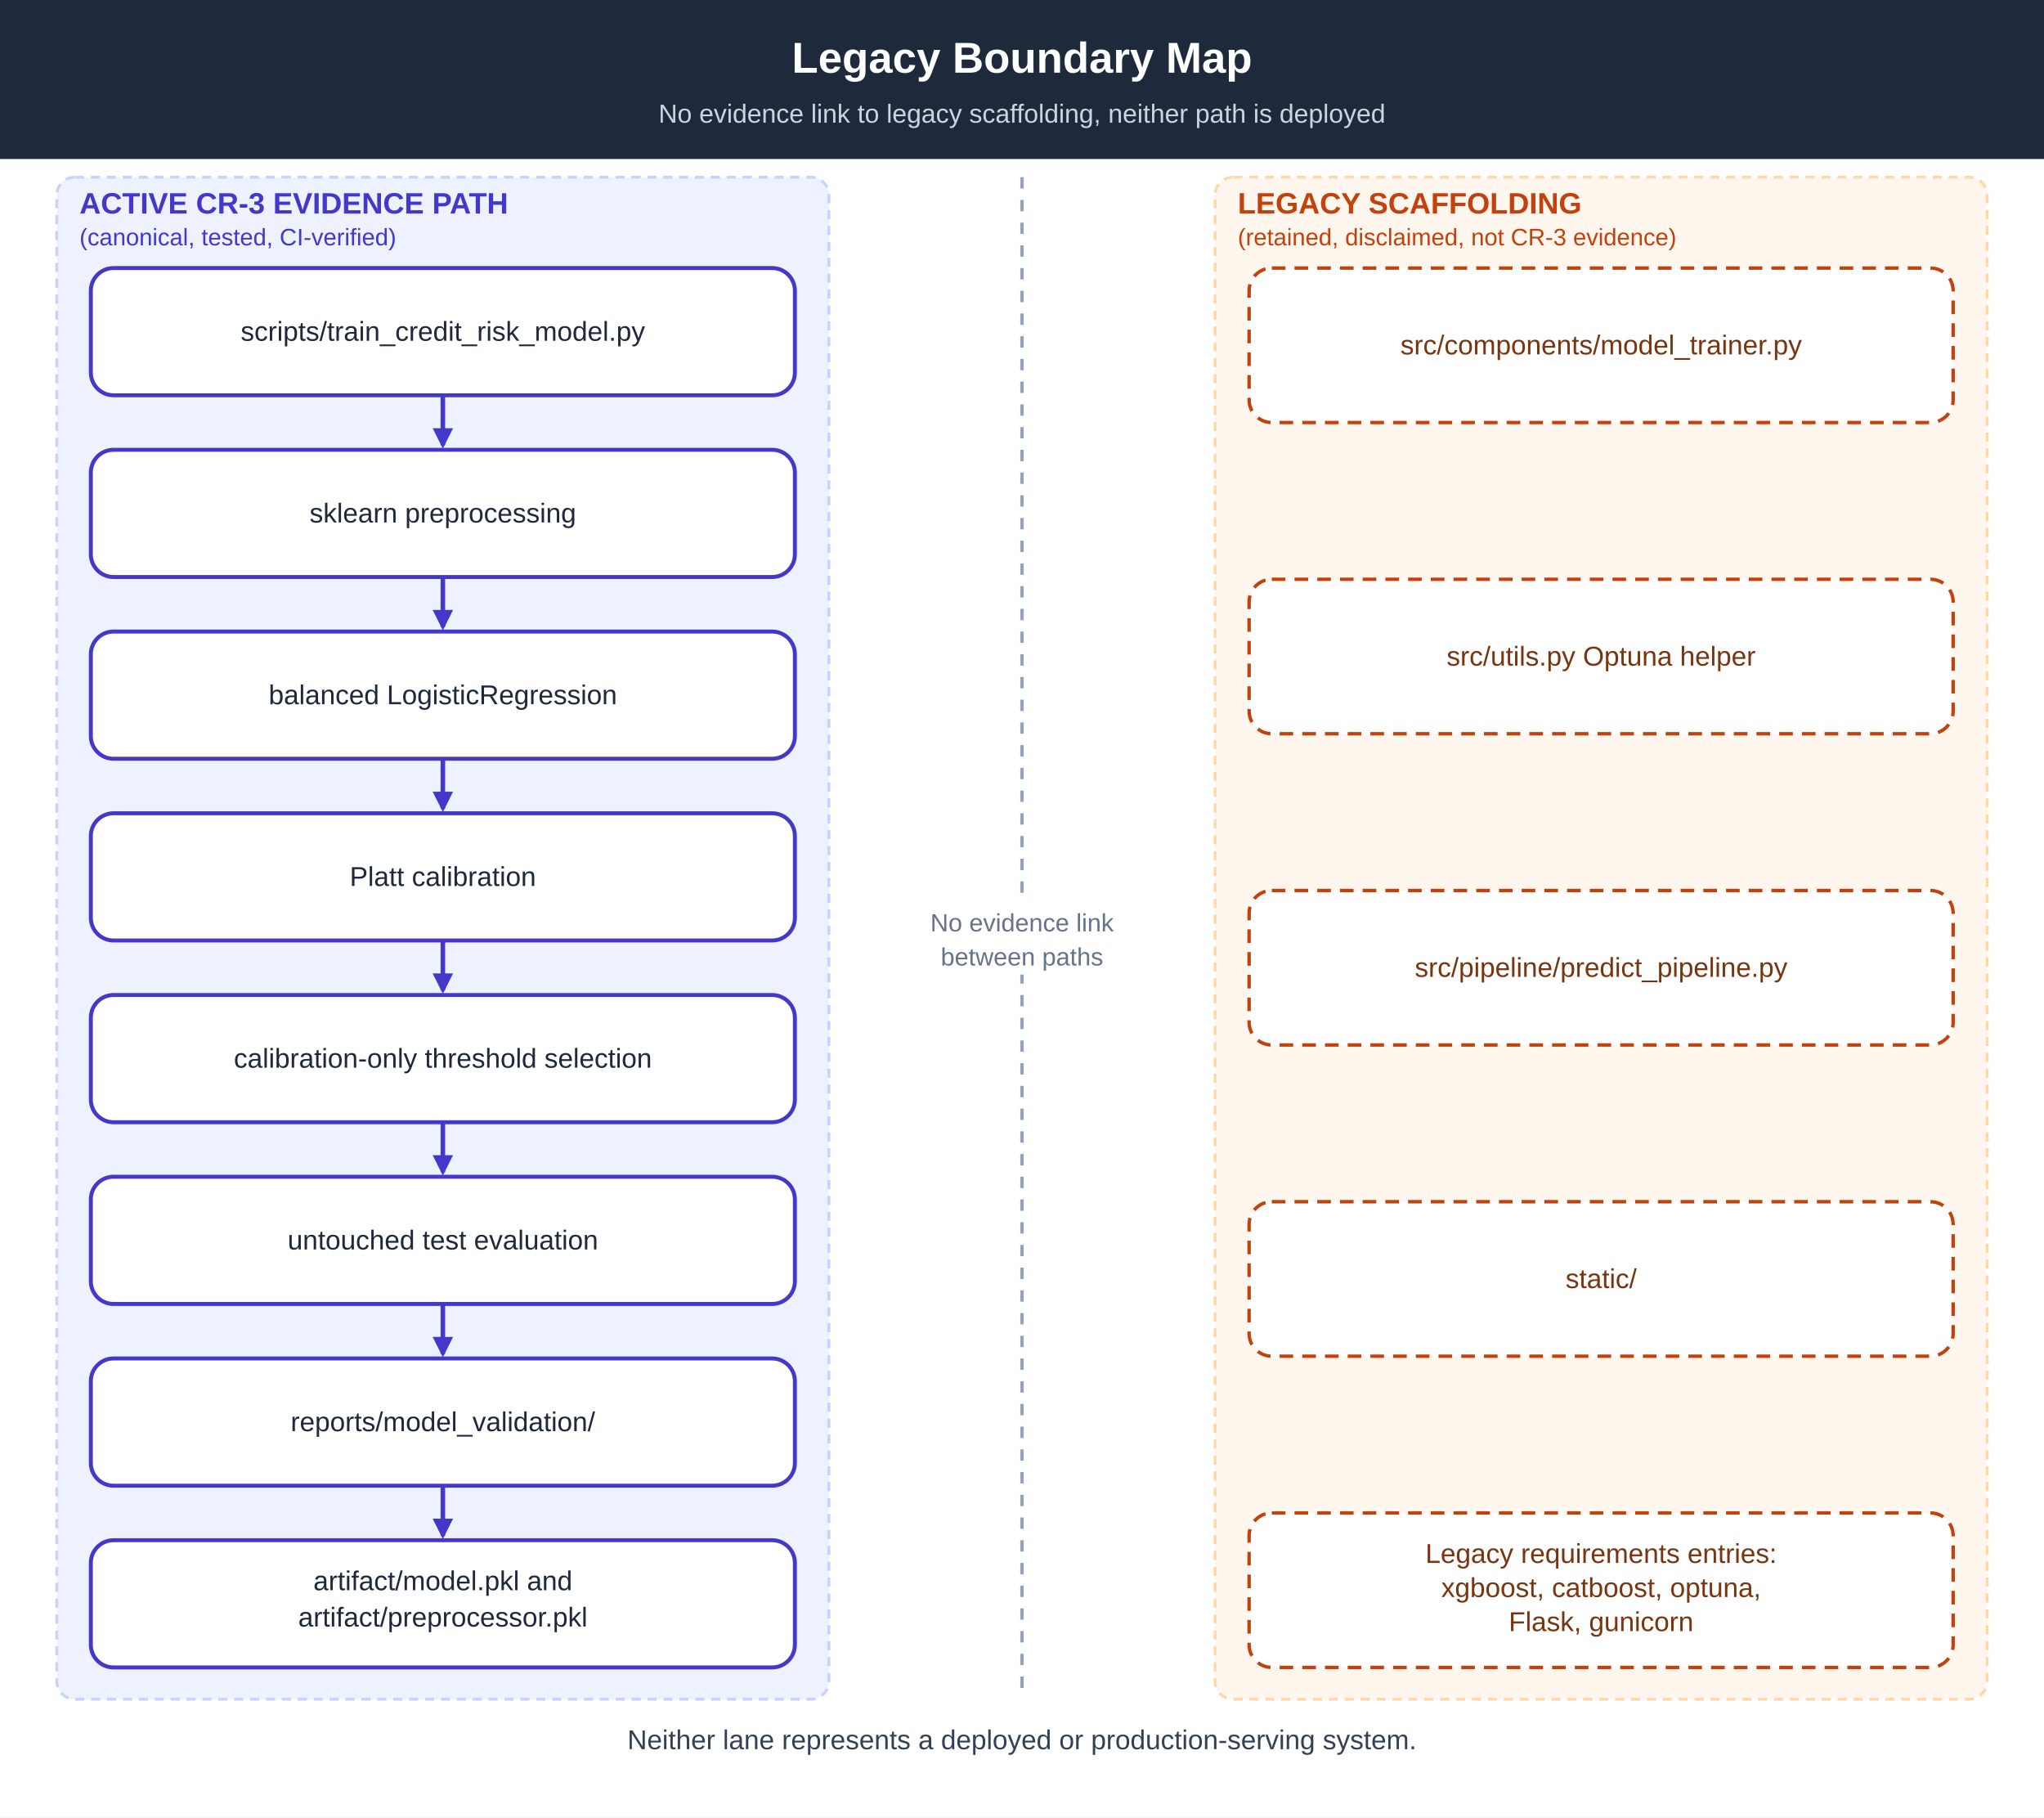
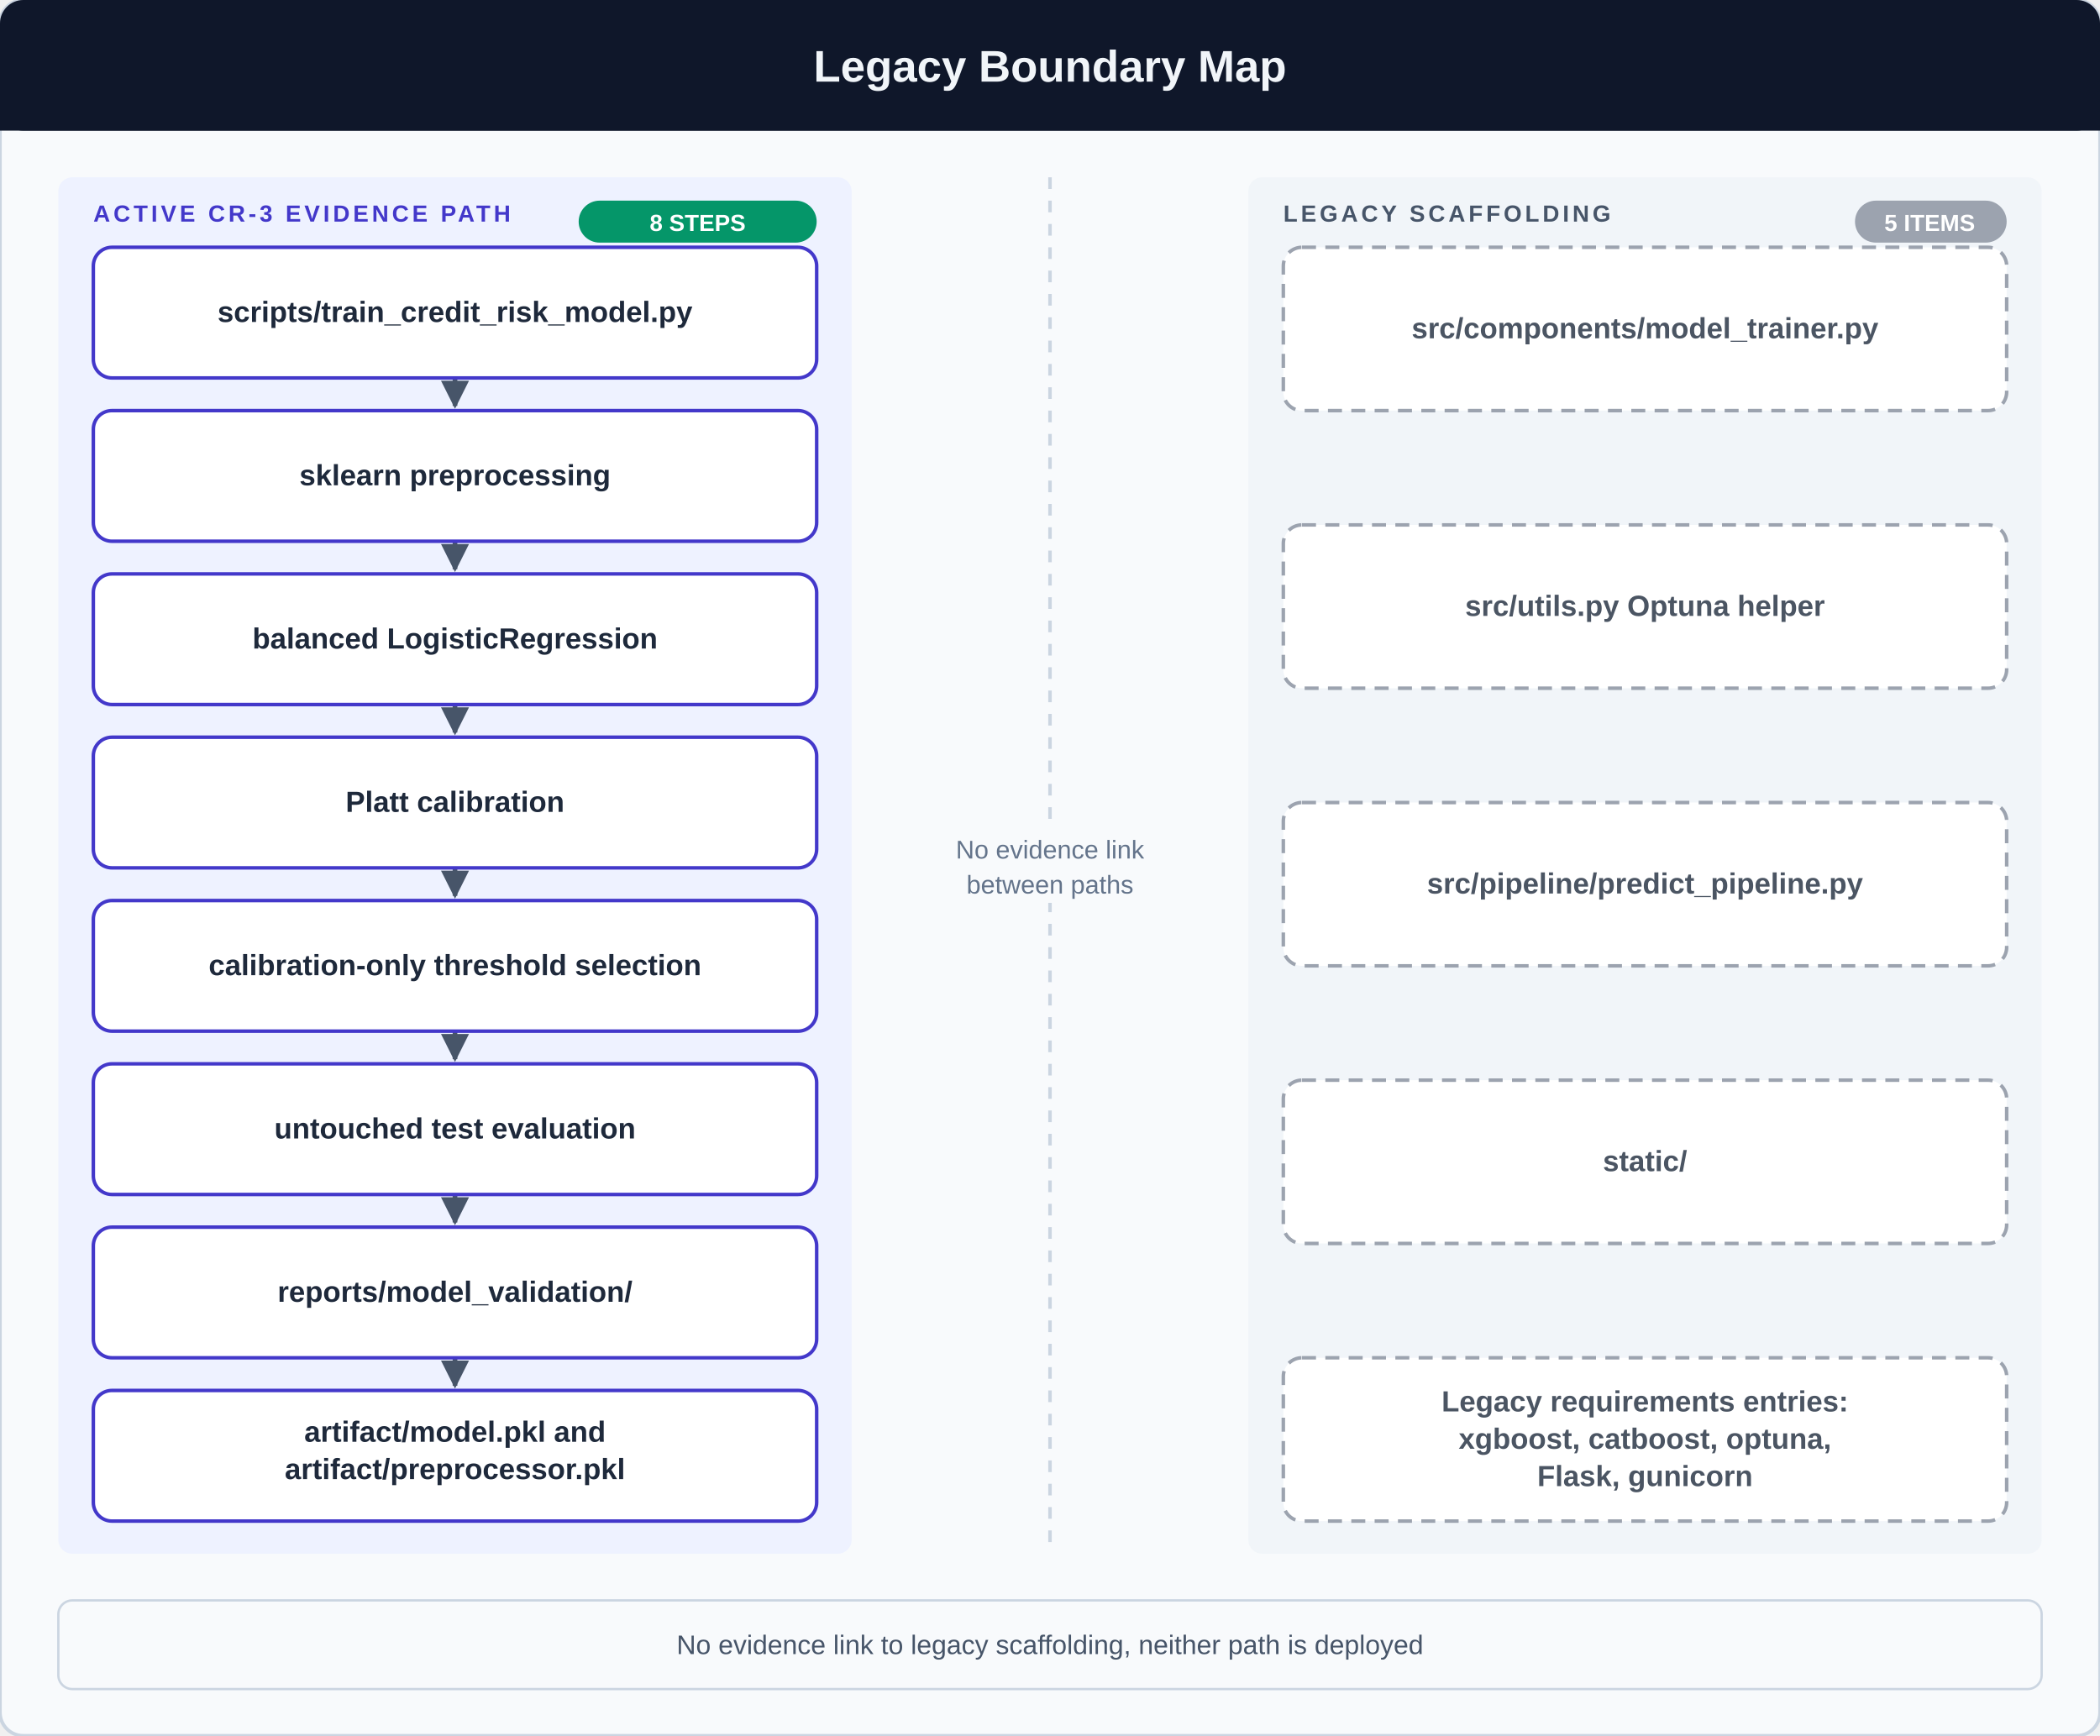
- <svg xmlns="http://www.w3.org/2000/svg" viewBox="0 0 900 800" width="100%" role="img" aria-labelledby="svgTitle svgDesc">
+ <svg xmlns="http://www.w3.org/2000/svg" viewBox="0 0 900 744" width="100%" role="img" aria-labelledby="svgTitle svgDesc">
  <defs>
-     <marker id="arrow" markerWidth="9" markerHeight="9" refX="7.5" refY="4.5" orient="auto" markerUnits="userSpaceOnUse">
-       <path d="M0,0 L9,4.5 L0,9 Z" fill="#4338ca" />
+     <marker id="ah" viewBox="0 0 10 10" refX="9" refY="5" markerWidth="6" markerHeight="6" orient="auto">
+       <polygon points="0,0 10,5 0,10" fill="#475569" />
    </marker>
  </defs>
  <style>
-     .bg { fill:#ffffff; }
-     .titleBand { fill:#1e293b; }
-     .titleText { font-family: Arial, Helvetica, sans-serif; font-size:19px; font-weight:bold; fill:#ffffff; text-anchor:middle; }
-     .subtitleText { font-family: Arial, Helvetica, sans-serif; font-size:11.5px; fill:#cbd5e1; text-anchor:middle; }
-     .zoneActive { fill:#eef2ff; stroke:#c7d2fe; stroke-width:1.25; stroke-dasharray:4,3; }
-     .zoneLegacy { fill:#fff7ed; stroke:#fed7aa; stroke-width:1.25; stroke-dasharray:4,3; }
-     .zoneLabelActive { font-family: Arial, Helvetica, sans-serif; font-size:13px; font-weight:bold; fill:#4338ca; }
-     .zoneSubActive { font-family: Arial, Helvetica, sans-serif; font-size:10.5px; fill:#4338ca; }
-     .zoneLabelLegacy { font-family: Arial, Helvetica, sans-serif; font-size:13px; font-weight:bold; fill:#c2410c; }
-     .zoneSubLegacy { font-family: Arial, Helvetica, sans-serif; font-size:10.5px; fill:#c2410c; }
-     .activeNode { fill:#ffffff; stroke:#4338ca; stroke-width:1.75; }
-     .legacyNode { fill:#ffffff; stroke:#c2410c; stroke-width:1.5; stroke-dasharray:6,4; }
-     .activeLabel { font-family: Arial, Helvetica, sans-serif; font-size:12px; fill:#1e293b; text-anchor:middle; }
-     .legacyLabel { font-family: Arial, Helvetica, sans-serif; font-size:12px; fill:#78350f; text-anchor:middle; }
-     .edge { stroke:#4338ca; stroke-width:2; fill:none; marker-end:url(#arrow); }
-     .divider { stroke:#94a3b8; stroke-width:1.5; stroke-dasharray:5,5; }
-     .dividerLabel { font-family: Arial, Helvetica, sans-serif; font-size:11px; fill:#64748b; text-anchor:middle; }
-     .caption { font-family: Arial, Helvetica, sans-serif; font-size:12px; fill:#334155; text-anchor:middle; }
+     .lbl { font-family: 'Segoe UI','Helvetica Neue',Arial,sans-serif; }
+     .zoneLabel { font-size:10px; font-weight:700; letter-spacing:1.4px; }
+     .nodeTitle { font-size:12.5px; font-weight:600; text-anchor:middle; }
+     .noteText { font-size:11.5px; fill:#475569; text-anchor:middle; }
+     .dividerLabel { font-size:11px; fill:#64748B; text-anchor:middle; }
+     .chip { font-size:10px; font-weight:700; text-anchor:middle; }
  </style>
-   <rect class="bg" x="0" y="0" width="900" height="800" />
-   <rect class="titleBand" x="0" y="0" width="900" height="70" />
-   <text class="titleText" x="450" y="32">Legacy Boundary Map</text>
-   <text class="subtitleText" x="450" y="54">No evidence link to legacy scaffolding, neither path is deployed</text>
-   <rect class="zoneActive" x="25" y="78" width="340" height="670" rx="8" />
-   <text class="zoneLabelActive" x="35" y="94">ACTIVE CR-3 EVIDENCE PATH</text>
-   <text class="zoneSubActive" x="35" y="108">(canonical, tested, CI-verified)</text>
-   <rect class="zoneLegacy" x="535" y="78" width="340" height="670" rx="8" />
-   <text class="zoneLabelLegacy" x="545" y="94">LEGACY SCAFFOLDING</text>
-   <text class="zoneSubLegacy" x="545" y="108">(retained, disclaimed, not CR-3 evidence)</text>
-   <line class="divider" x1="450" y1="78" x2="450" y2="748" />
-   <rect x="380" y="397" width="140" height="32" fill="#ffffff" />
-   <text class="dividerLabel" x="450" y="410">No evidence link</text>
-   <text class="dividerLabel" x="450" y="425">between paths</text>
-   <line class="edge" x1="195" y1="174" x2="195" y2="196" />
-   <line class="edge" x1="195" y1="254" x2="195" y2="276" />
-   <line class="edge" x1="195" y1="334" x2="195" y2="356" />
-   <line class="edge" x1="195" y1="414" x2="195" y2="436" />
-   <line class="edge" x1="195" y1="494" x2="195" y2="516" />
-   <line class="edge" x1="195" y1="574" x2="195" y2="596" />
-   <line class="edge" x1="195" y1="654" x2="195" y2="676" />
-   <rect class="activeNode" x="40" y="118" width="310" height="56" rx="10" />
-   <text class="activeLabel" x="195" y="150">scripts/train_credit_risk_model.py</text>
-   <rect class="activeNode" x="40" y="198" width="310" height="56" rx="10" />
-   <text class="activeLabel" x="195" y="230">sklearn preprocessing</text>
-   <rect class="activeNode" x="40" y="278" width="310" height="56" rx="10" />
-   <text class="activeLabel" x="195" y="310">balanced LogisticRegression</text>
-   <rect class="activeNode" x="40" y="358" width="310" height="56" rx="10" />
-   <text class="activeLabel" x="195" y="390">Platt calibration</text>
-   <rect class="activeNode" x="40" y="438" width="310" height="56" rx="10" />
-   <text class="activeLabel" x="195" y="470">calibration-only threshold selection</text>
-   <rect class="activeNode" x="40" y="518" width="310" height="56" rx="10" />
-   <text class="activeLabel" x="195" y="550">untouched test evaluation</text>
-   <rect class="activeNode" x="40" y="598" width="310" height="56" rx="10" />
-   <text class="activeLabel" x="195" y="630">reports/model_validation/</text>
-   <rect class="activeNode" x="40" y="678" width="310" height="56" rx="10" />
-   <text class="activeLabel" x="195" y="700">artifact/model.pkl and</text>
-   <text class="activeLabel" x="195" y="716">artifact/preprocessor.pkl</text>
-   <rect class="legacyNode" x="550" y="118" width="310" height="68" rx="10" />
-   <text class="legacyLabel" x="705" y="156">src/components/model_trainer.py</text>
-   <rect class="legacyNode" x="550" y="255" width="310" height="68" rx="10" />
-   <text class="legacyLabel" x="705" y="293">src/utils.py Optuna helper</text>
-   <rect class="legacyNode" x="550" y="392" width="310" height="68" rx="10" />
-   <text class="legacyLabel" x="705" y="430">src/pipeline/predict_pipeline.py</text>
-   <rect class="legacyNode" x="550" y="529" width="310" height="68" rx="10" />
-   <text class="legacyLabel" x="705" y="567">static/</text>
-   <rect class="legacyNode" x="550" y="666" width="310" height="68" rx="10" />
-   <text class="legacyLabel" x="705" y="688">Legacy requirements entries:</text>
-   <text class="legacyLabel" x="705" y="703">xgboost, catboost, optuna,</text>
-   <text class="legacyLabel" x="705" y="718">Flask, gunicorn</text>
-   <text class="caption" x="450" y="770">Neither lane represents a deployed or production-serving system.</text>
+   <rect x="0" y="0" width="900" height="744" rx="10" fill="#F8FAFC" stroke="#CBD5E1" stroke-width="1.5" />
+   <rect x="0" y="0" width="900" height="56" rx="10" fill="#0F172A" />
+   <rect x="0" y="44" width="900" height="12" fill="#0F172A" />
+   <text class="lbl" x="450" y="35" text-anchor="middle" font-size="19" font-weight="700" fill="#F1F5F9">Legacy Boundary Map</text>
+   <rect x="25" y="76" width="340" height="590" rx="6" fill="#EEF2FF" />
+   <text class="lbl zoneLabel" x="40" y="95" fill="#4338CA">ACTIVE CR-3 EVIDENCE PATH</text>
+   <rect x="248" y="86" width="102" height="18" rx="9" fill="#059669" />
+   <text class="lbl chip" x="299" y="99" fill="#FFFFFF">8 STEPS</text>
+   <rect x="535" y="76" width="340" height="590" rx="6" fill="#F1F5F9" />
+   <text class="lbl zoneLabel" x="550" y="95" fill="#475569">LEGACY SCAFFOLDING</text>
+   <rect x="795" y="86" width="65" height="18" rx="9" fill="#9CA3AF" />
+   <text class="lbl chip" x="827" y="99" fill="#FFFFFF">5 ITEMS</text>
+   <line x1="450" y1="76" x2="450" y2="666" stroke="#CBD5E1" stroke-width="1.5" stroke-dasharray="5,5" />
+   <rect x="380" y="355" width="140" height="32" fill="#F8FAFC" />
+   <text class="lbl dividerLabel" x="450" y="368">No evidence link</text>
+   <text class="lbl dividerLabel" x="450" y="383">between paths</text>
+   <line x1="195" y1="162" x2="195" y2="174" stroke="#475569" stroke-width="2" marker-end="url(#ah)" />
+   <line x1="195" y1="232" x2="195" y2="244" stroke="#475569" stroke-width="2" marker-end="url(#ah)" />
+   <line x1="195" y1="302" x2="195" y2="314" stroke="#475569" stroke-width="2" marker-end="url(#ah)" />
+   <line x1="195" y1="372" x2="195" y2="384" stroke="#475569" stroke-width="2" marker-end="url(#ah)" />
+   <line x1="195" y1="442" x2="195" y2="454" stroke="#475569" stroke-width="2" marker-end="url(#ah)" />
+   <line x1="195" y1="512" x2="195" y2="524" stroke="#475569" stroke-width="2" marker-end="url(#ah)" />
+   <line x1="195" y1="582" x2="195" y2="594" stroke="#475569" stroke-width="2" marker-end="url(#ah)" />
+   <rect x="40" y="106" width="310" height="56" rx="8" fill="#FFFFFF" stroke="#4338CA" stroke-width="1.5" />
+   <text class="lbl nodeTitle" x="195" y="138" fill="#1E293B">scripts/train_credit_risk_model.py</text>
+   <rect x="40" y="176" width="310" height="56" rx="8" fill="#FFFFFF" stroke="#4338CA" stroke-width="1.5" />
+   <text class="lbl nodeTitle" x="195" y="208" fill="#1E293B">sklearn preprocessing</text>
+   <rect x="40" y="246" width="310" height="56" rx="8" fill="#FFFFFF" stroke="#4338CA" stroke-width="1.5" />
+   <text class="lbl nodeTitle" x="195" y="278" fill="#1E293B">balanced LogisticRegression</text>
+   <rect x="40" y="316" width="310" height="56" rx="8" fill="#FFFFFF" stroke="#4338CA" stroke-width="1.5" />
+   <text class="lbl nodeTitle" x="195" y="348" fill="#1E293B">Platt calibration</text>
+   <rect x="40" y="386" width="310" height="56" rx="8" fill="#FFFFFF" stroke="#4338CA" stroke-width="1.5" />
+   <text class="lbl nodeTitle" x="195" y="418" fill="#1E293B">calibration-only threshold selection</text>
+   <rect x="40" y="456" width="310" height="56" rx="8" fill="#FFFFFF" stroke="#4338CA" stroke-width="1.5" />
+   <text class="lbl nodeTitle" x="195" y="488" fill="#1E293B">untouched test evaluation</text>
+   <rect x="40" y="526" width="310" height="56" rx="8" fill="#FFFFFF" stroke="#4338CA" stroke-width="1.5" />
+   <text class="lbl nodeTitle" x="195" y="558" fill="#1E293B">reports/model_validation/</text>
+   <rect x="40" y="596" width="310" height="56" rx="8" fill="#FFFFFF" stroke="#4338CA" stroke-width="1.5" />
+   <text class="lbl nodeTitle" x="195" y="618" fill="#1E293B">artifact/model.pkl and</text>
+   <text class="lbl nodeTitle" x="195" y="634" fill="#1E293B">artifact/preprocessor.pkl</text>
+   <rect x="550" y="106" width="310" height="70" rx="8" fill="#FFFFFF" stroke="#9CA3AF" stroke-width="1.5" stroke-dasharray="6,4" />
+   <text class="lbl nodeTitle" x="705" y="145" fill="#4B5563">src/components/model_trainer.py</text>
+   <rect x="550" y="225" width="310" height="70" rx="8" fill="#FFFFFF" stroke="#9CA3AF" stroke-width="1.5" stroke-dasharray="6,4" />
+   <text class="lbl nodeTitle" x="705" y="264" fill="#4B5563">src/utils.py Optuna helper</text>
+   <rect x="550" y="344" width="310" height="70" rx="8" fill="#FFFFFF" stroke="#9CA3AF" stroke-width="1.5" stroke-dasharray="6,4" />
+   <text class="lbl nodeTitle" x="705" y="383" fill="#4B5563">src/pipeline/predict_pipeline.py</text>
+   <rect x="550" y="463" width="310" height="70" rx="8" fill="#FFFFFF" stroke="#9CA3AF" stroke-width="1.5" stroke-dasharray="6,4" />
+   <text class="lbl nodeTitle" x="705" y="502" fill="#4B5563">static/</text>
+   <rect x="550" y="582" width="310" height="70" rx="8" fill="#FFFFFF" stroke="#9CA3AF" stroke-width="1.5" stroke-dasharray="6,4" />
+   <text class="lbl nodeTitle" x="705" y="605" fill="#4B5563">Legacy requirements entries:</text>
+   <text class="lbl nodeTitle" x="705" y="621" fill="#4B5563">xgboost, catboost, optuna,</text>
+   <text class="lbl nodeTitle" x="705" y="637" fill="#4B5563">Flask, gunicorn</text>
+   <rect x="25" y="686" width="850" height="38" rx="6" fill="#F8FAFC" stroke="#CBD5E1" stroke-width="1" />
+   <text class="lbl noteText" x="450" y="709">No evidence link to legacy scaffolding, neither path is deployed</text>
</svg>
